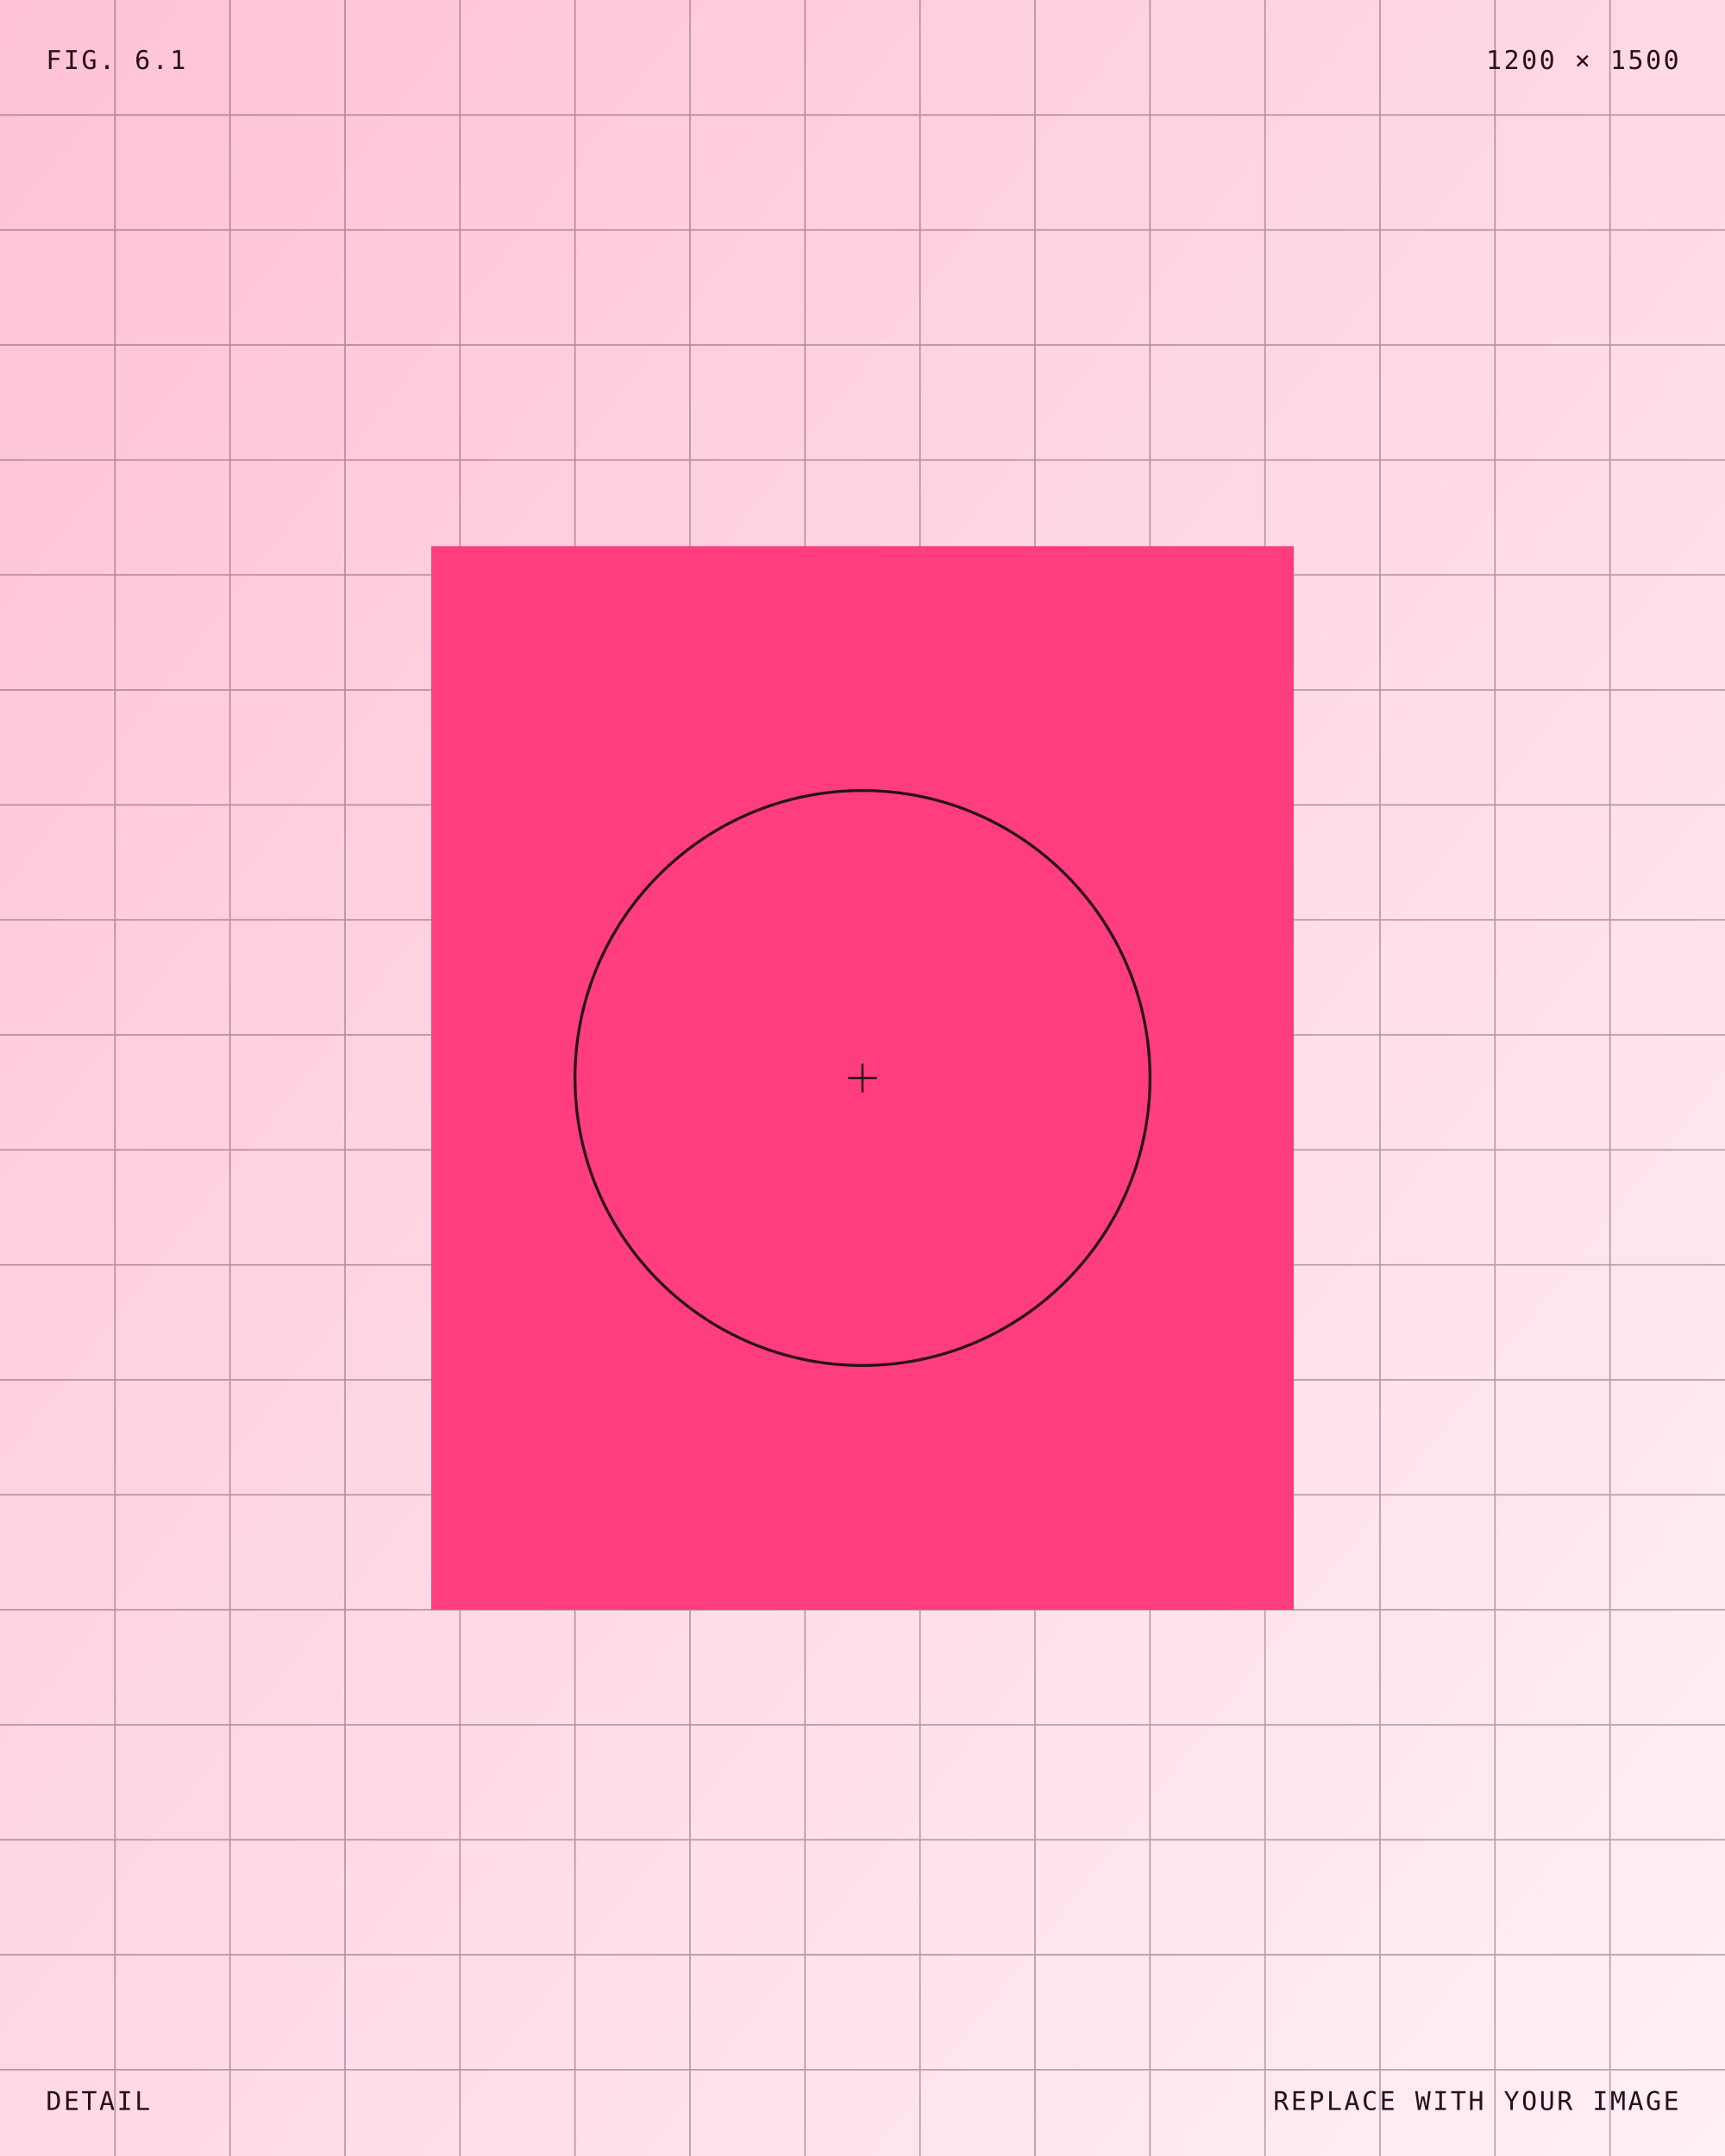
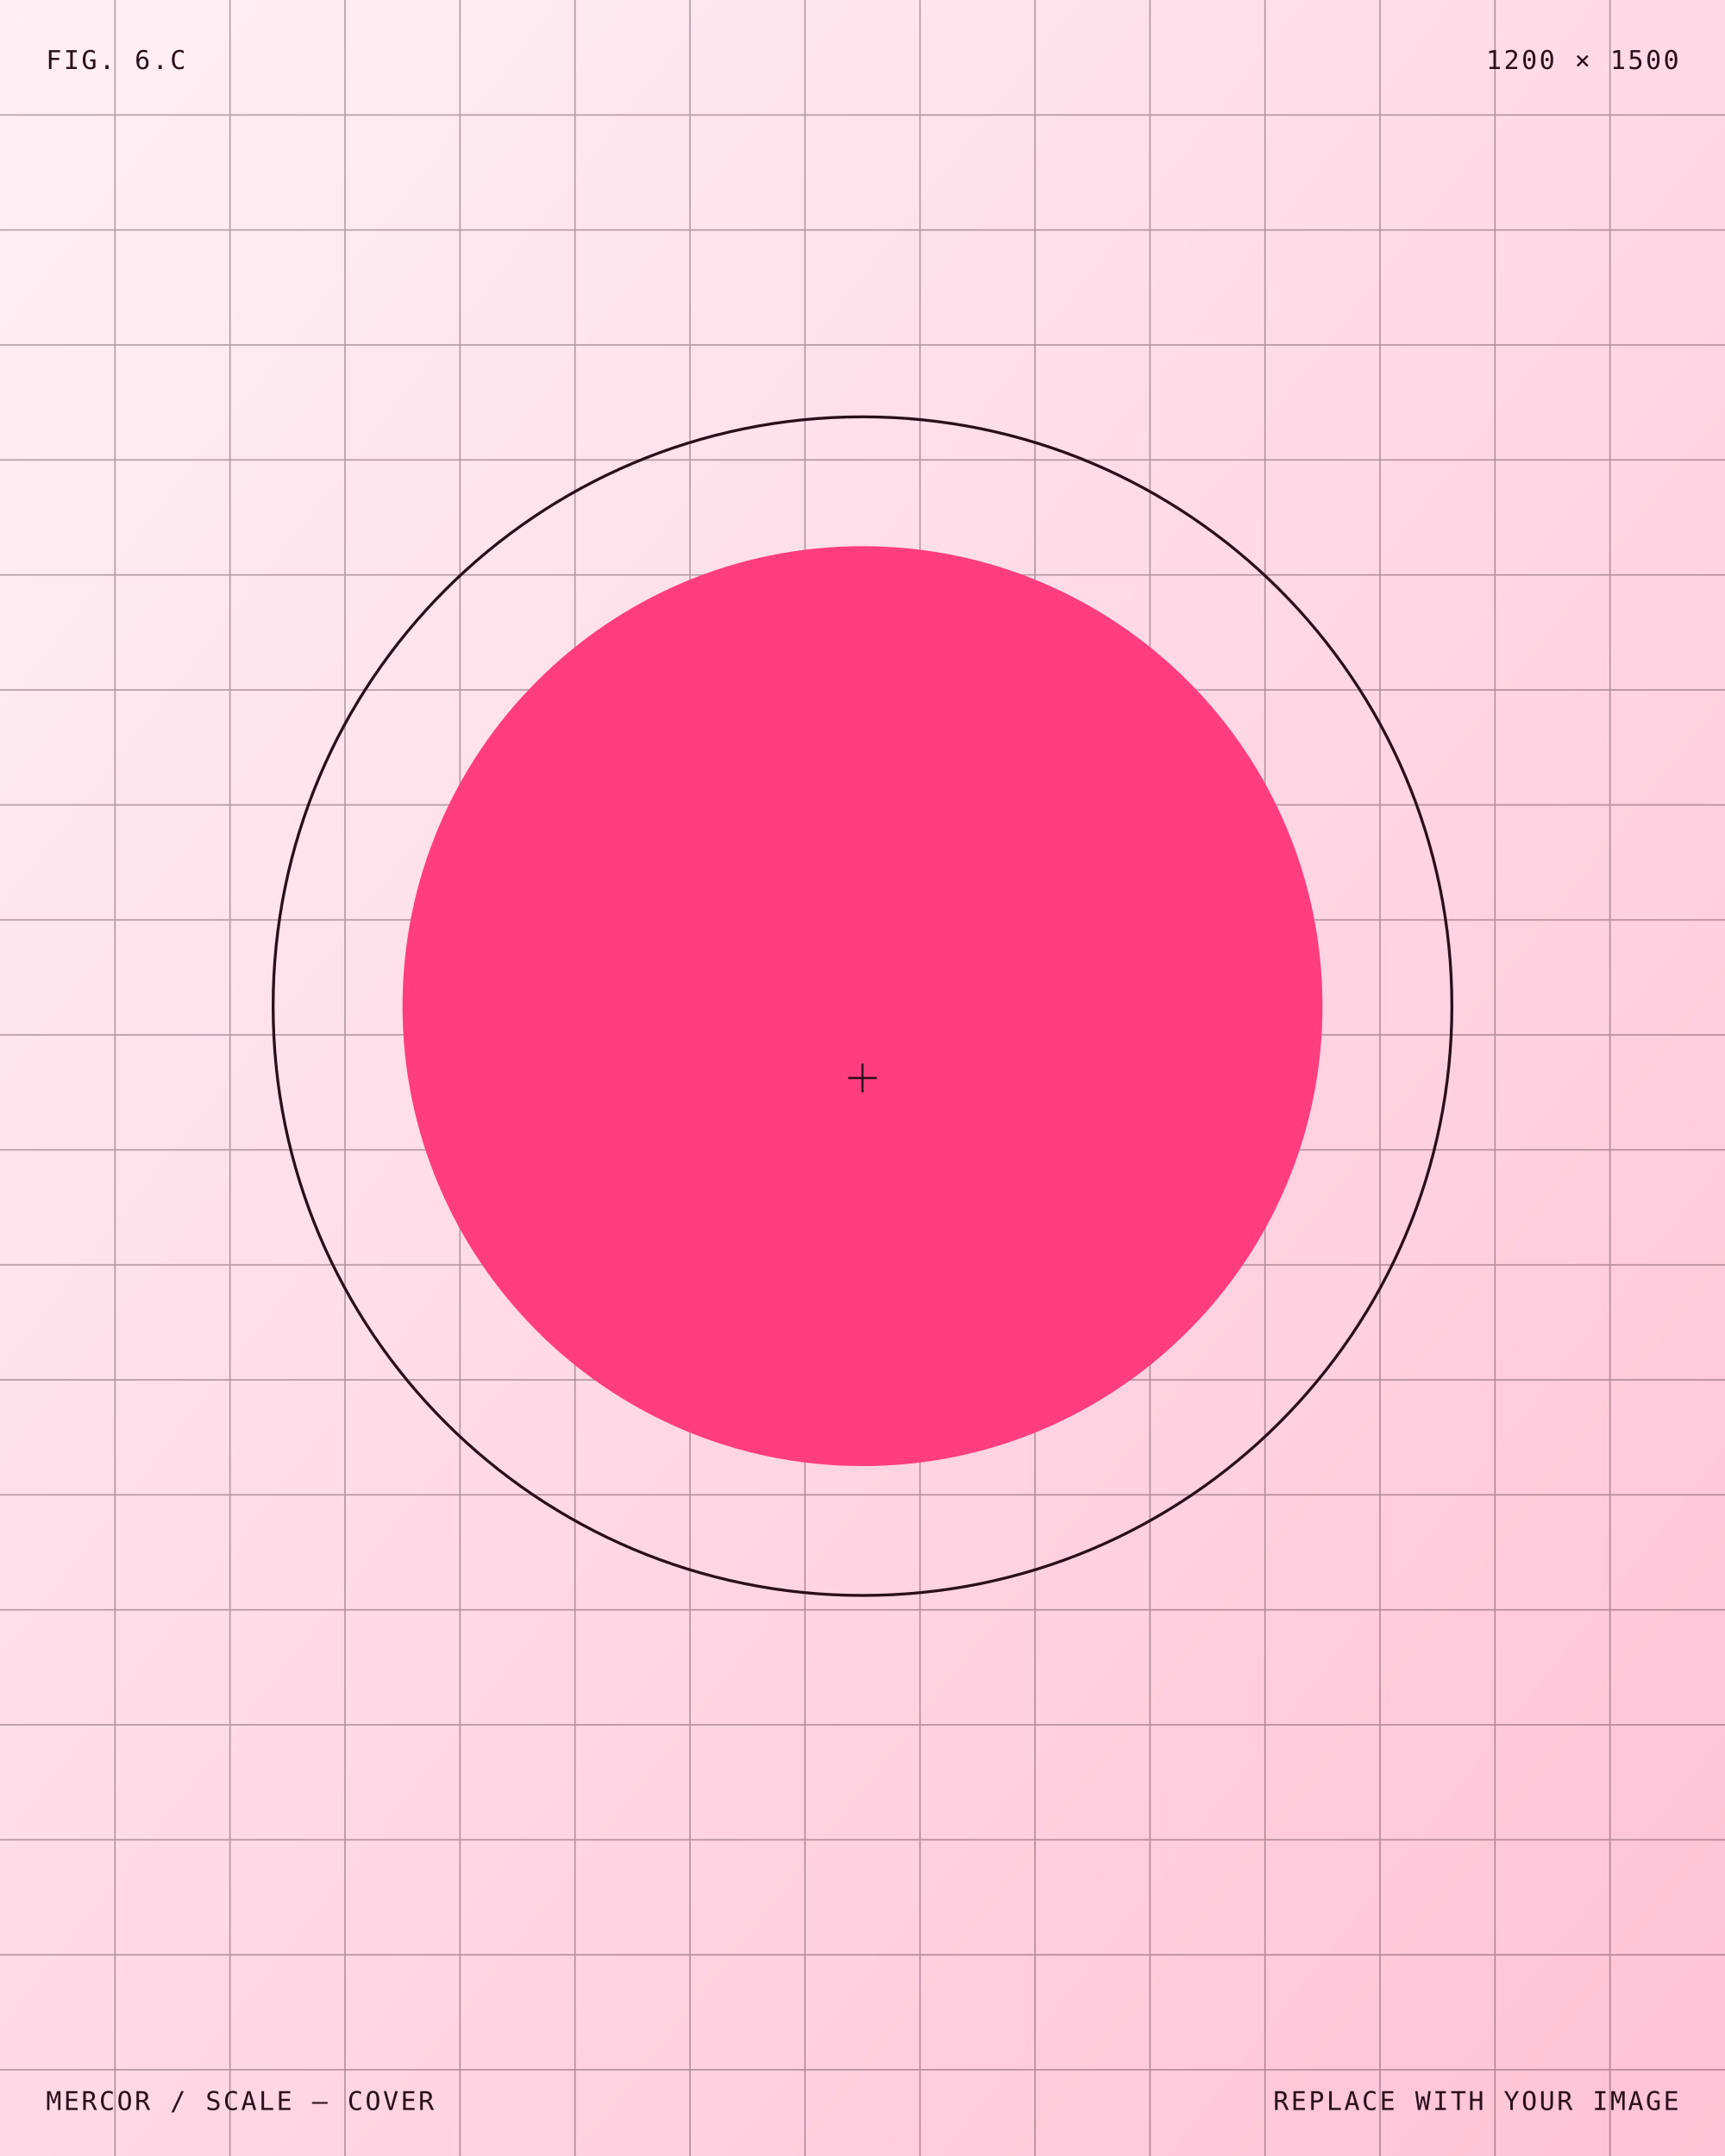
- <svg xmlns="http://www.w3.org/2000/svg" viewBox="0 0 1200 1500" width="1200" height="1500" role="img" aria-label="Detail">
+ <svg xmlns="http://www.w3.org/2000/svg" viewBox="0 0 1200 1500" width="1200" height="1500" role="img" aria-label="Mercor / Scale — cover">
  <defs>
    <linearGradient id="g" x1="0" y1="0" x2="1" y2="1">
-       <stop offset="0" stop-color="#ffc2d6" />
-       <stop offset="1" stop-color="#fff0f5" />
+       <stop offset="0" stop-color="#fff0f5" />
+       <stop offset="1" stop-color="#ffc2d6" />
    </linearGradient>
  </defs>
  <rect width="1200" height="1500" fill="url(#g)" />
  <g stroke="#2a0f1a" stroke-width="1" opacity=".35">
    <line x1="80" y1="0" x2="80" y2="1500" />
    <line x1="160" y1="0" x2="160" y2="1500" />
    <line x1="240" y1="0" x2="240" y2="1500" />
    <line x1="320" y1="0" x2="320" y2="1500" />
    <line x1="400" y1="0" x2="400" y2="1500" />
    <line x1="480" y1="0" x2="480" y2="1500" />
    <line x1="560" y1="0" x2="560" y2="1500" />
    <line x1="640" y1="0" x2="640" y2="1500" />
    <line x1="720" y1="0" x2="720" y2="1500" />
    <line x1="800" y1="0" x2="800" y2="1500" />
    <line x1="880" y1="0" x2="880" y2="1500" />
    <line x1="960" y1="0" x2="960" y2="1500" />
    <line x1="1040" y1="0" x2="1040" y2="1500" />
    <line x1="1120" y1="0" x2="1120" y2="1500" />
    <line x1="0" y1="80" x2="1200" y2="80" />
    <line x1="0" y1="160" x2="1200" y2="160" />
    <line x1="0" y1="240" x2="1200" y2="240" />
    <line x1="0" y1="320" x2="1200" y2="320" />
    <line x1="0" y1="400" x2="1200" y2="400" />
    <line x1="0" y1="480" x2="1200" y2="480" />
    <line x1="0" y1="560" x2="1200" y2="560" />
    <line x1="0" y1="640" x2="1200" y2="640" />
    <line x1="0" y1="720" x2="1200" y2="720" />
    <line x1="0" y1="800" x2="1200" y2="800" />
    <line x1="0" y1="880" x2="1200" y2="880" />
    <line x1="0" y1="960" x2="1200" y2="960" />
    <line x1="0" y1="1040" x2="1200" y2="1040" />
    <line x1="0" y1="1120" x2="1200" y2="1120" />
    <line x1="0" y1="1200" x2="1200" y2="1200" />
    <line x1="0" y1="1280" x2="1200" y2="1280" />
    <line x1="0" y1="1360" x2="1200" y2="1360" />
    <line x1="0" y1="1440" x2="1200" y2="1440" />
  </g>
-   <rect x="300" y="380" width="600" height="740" fill="#ff3d7f" />
-   <circle cx="600" cy="750" r="200" fill="none" stroke="#2a0f1a" stroke-width="2" />
+   <circle cx="600" cy="700" r="320" fill="#ff3d7f" />
+   <circle cx="600" cy="700" r="410" fill="none" stroke="#2a0f1a" stroke-width="2" />
  <g font-family="ui-monospace, Menlo, monospace" font-size="18" fill="#2a0f1a" letter-spacing="1.5">
-     <text x="32" y="48">FIG. 6.1</text>
+     <text x="32" y="48">FIG. 6.C</text>
    <text x="1168" y="48" text-anchor="end">1200 × 1500</text>
-     <text x="32" y="1468">DETAIL</text>
+     <text x="32" y="1468">MERCOR / SCALE — COVER</text>
    <text x="1168" y="1468" text-anchor="end">REPLACE WITH YOUR IMAGE</text>
  </g>
  <g stroke="#2a0f1a" stroke-width="1.5">
    <path d="M590.0 750.0h20M600.0 740.0v20" />
  </g>
</svg>
